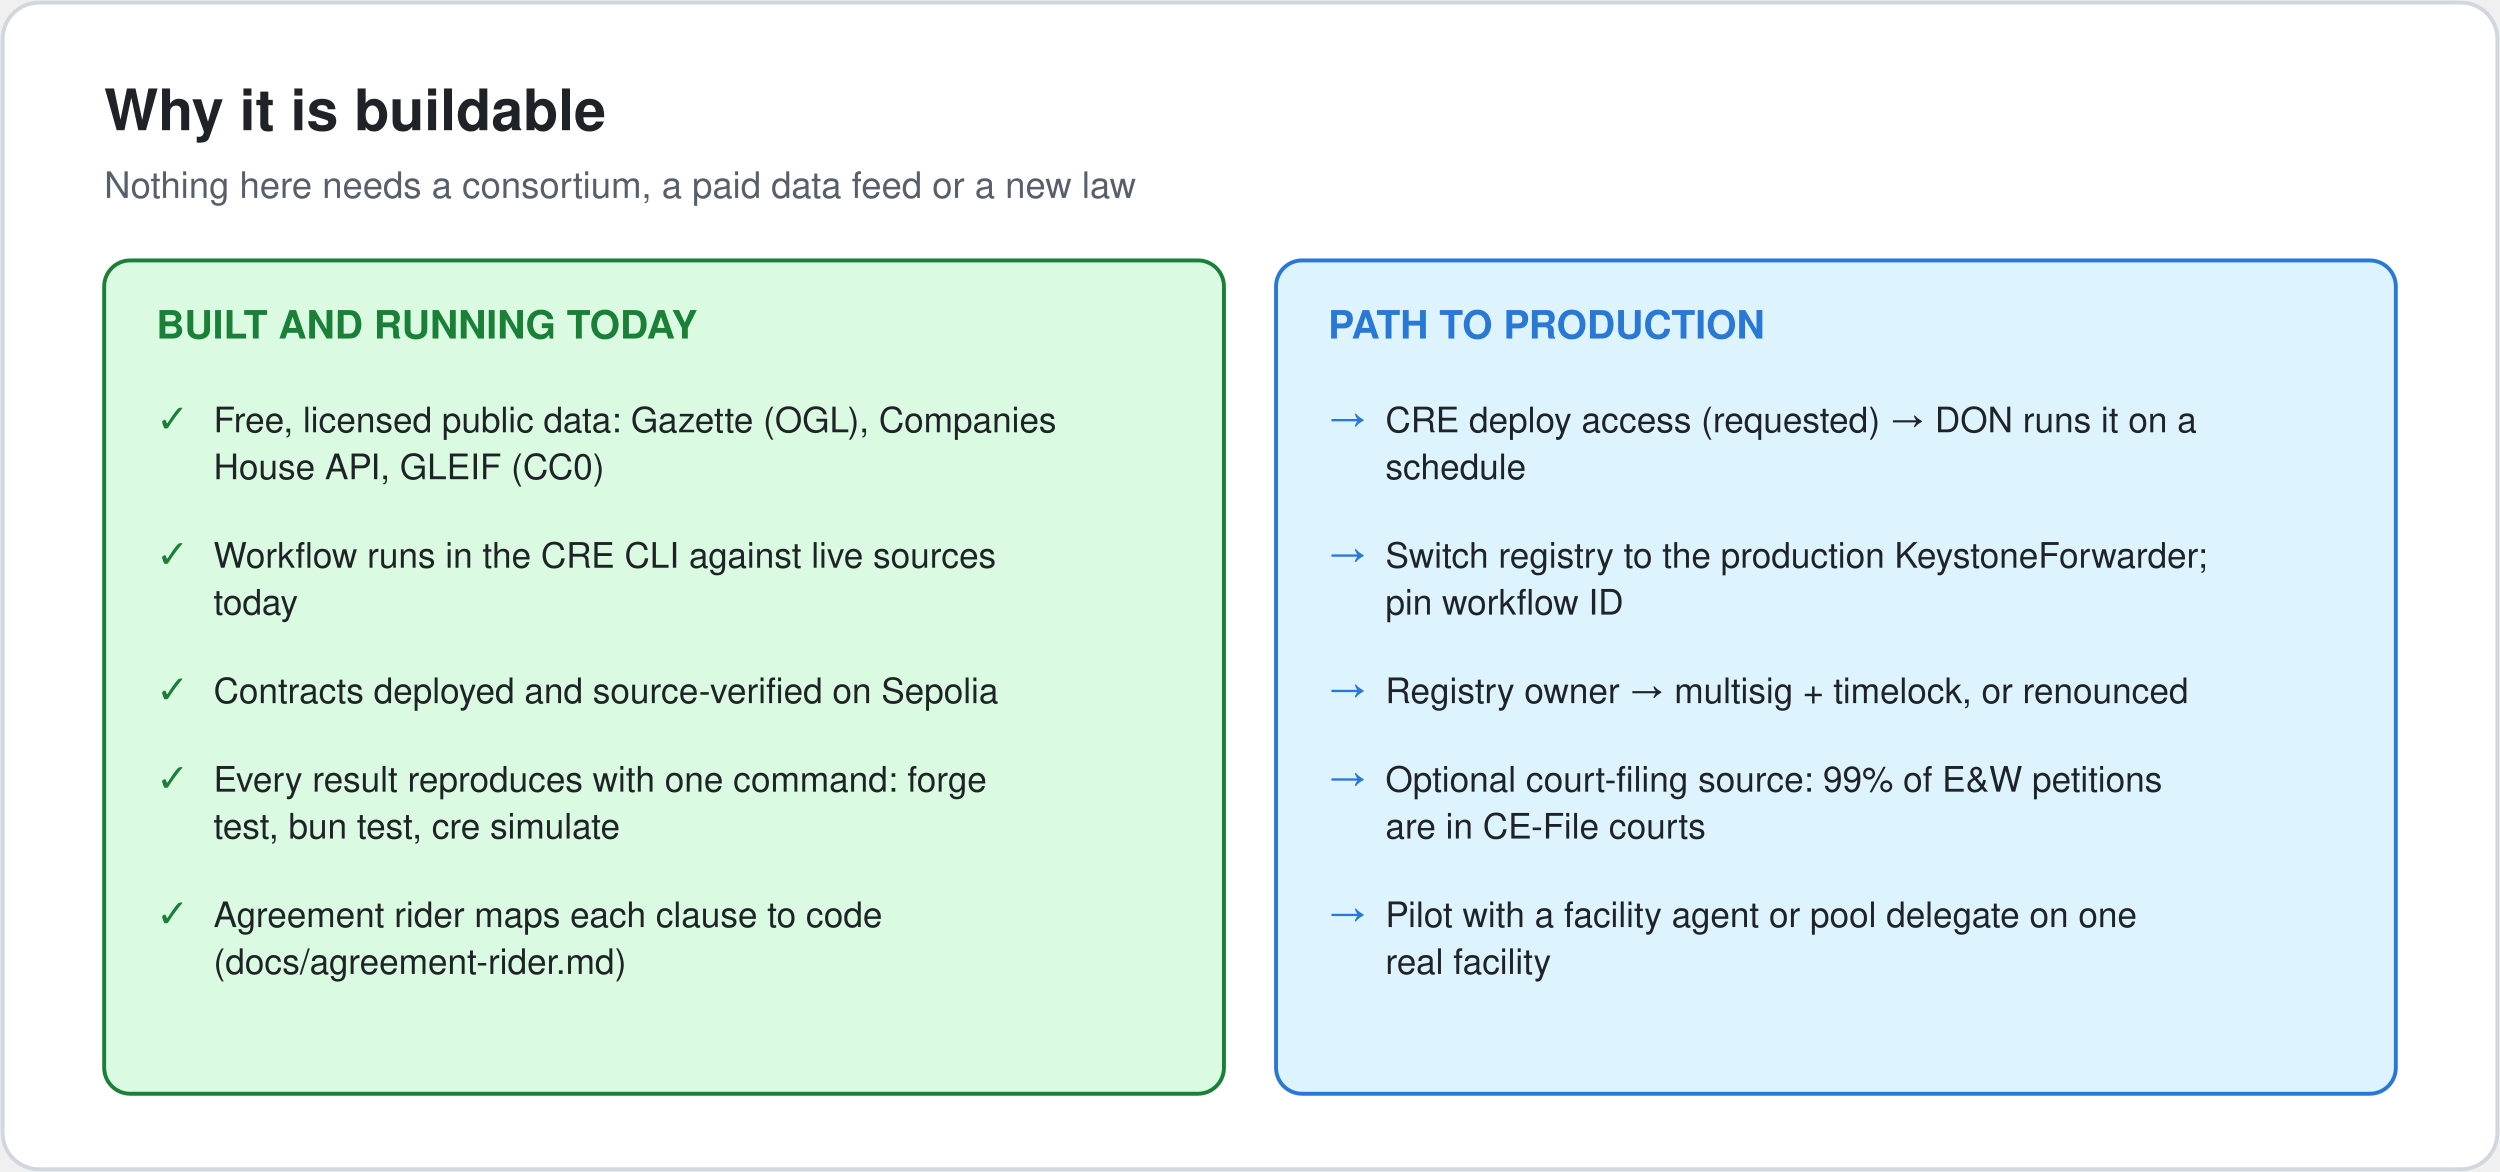
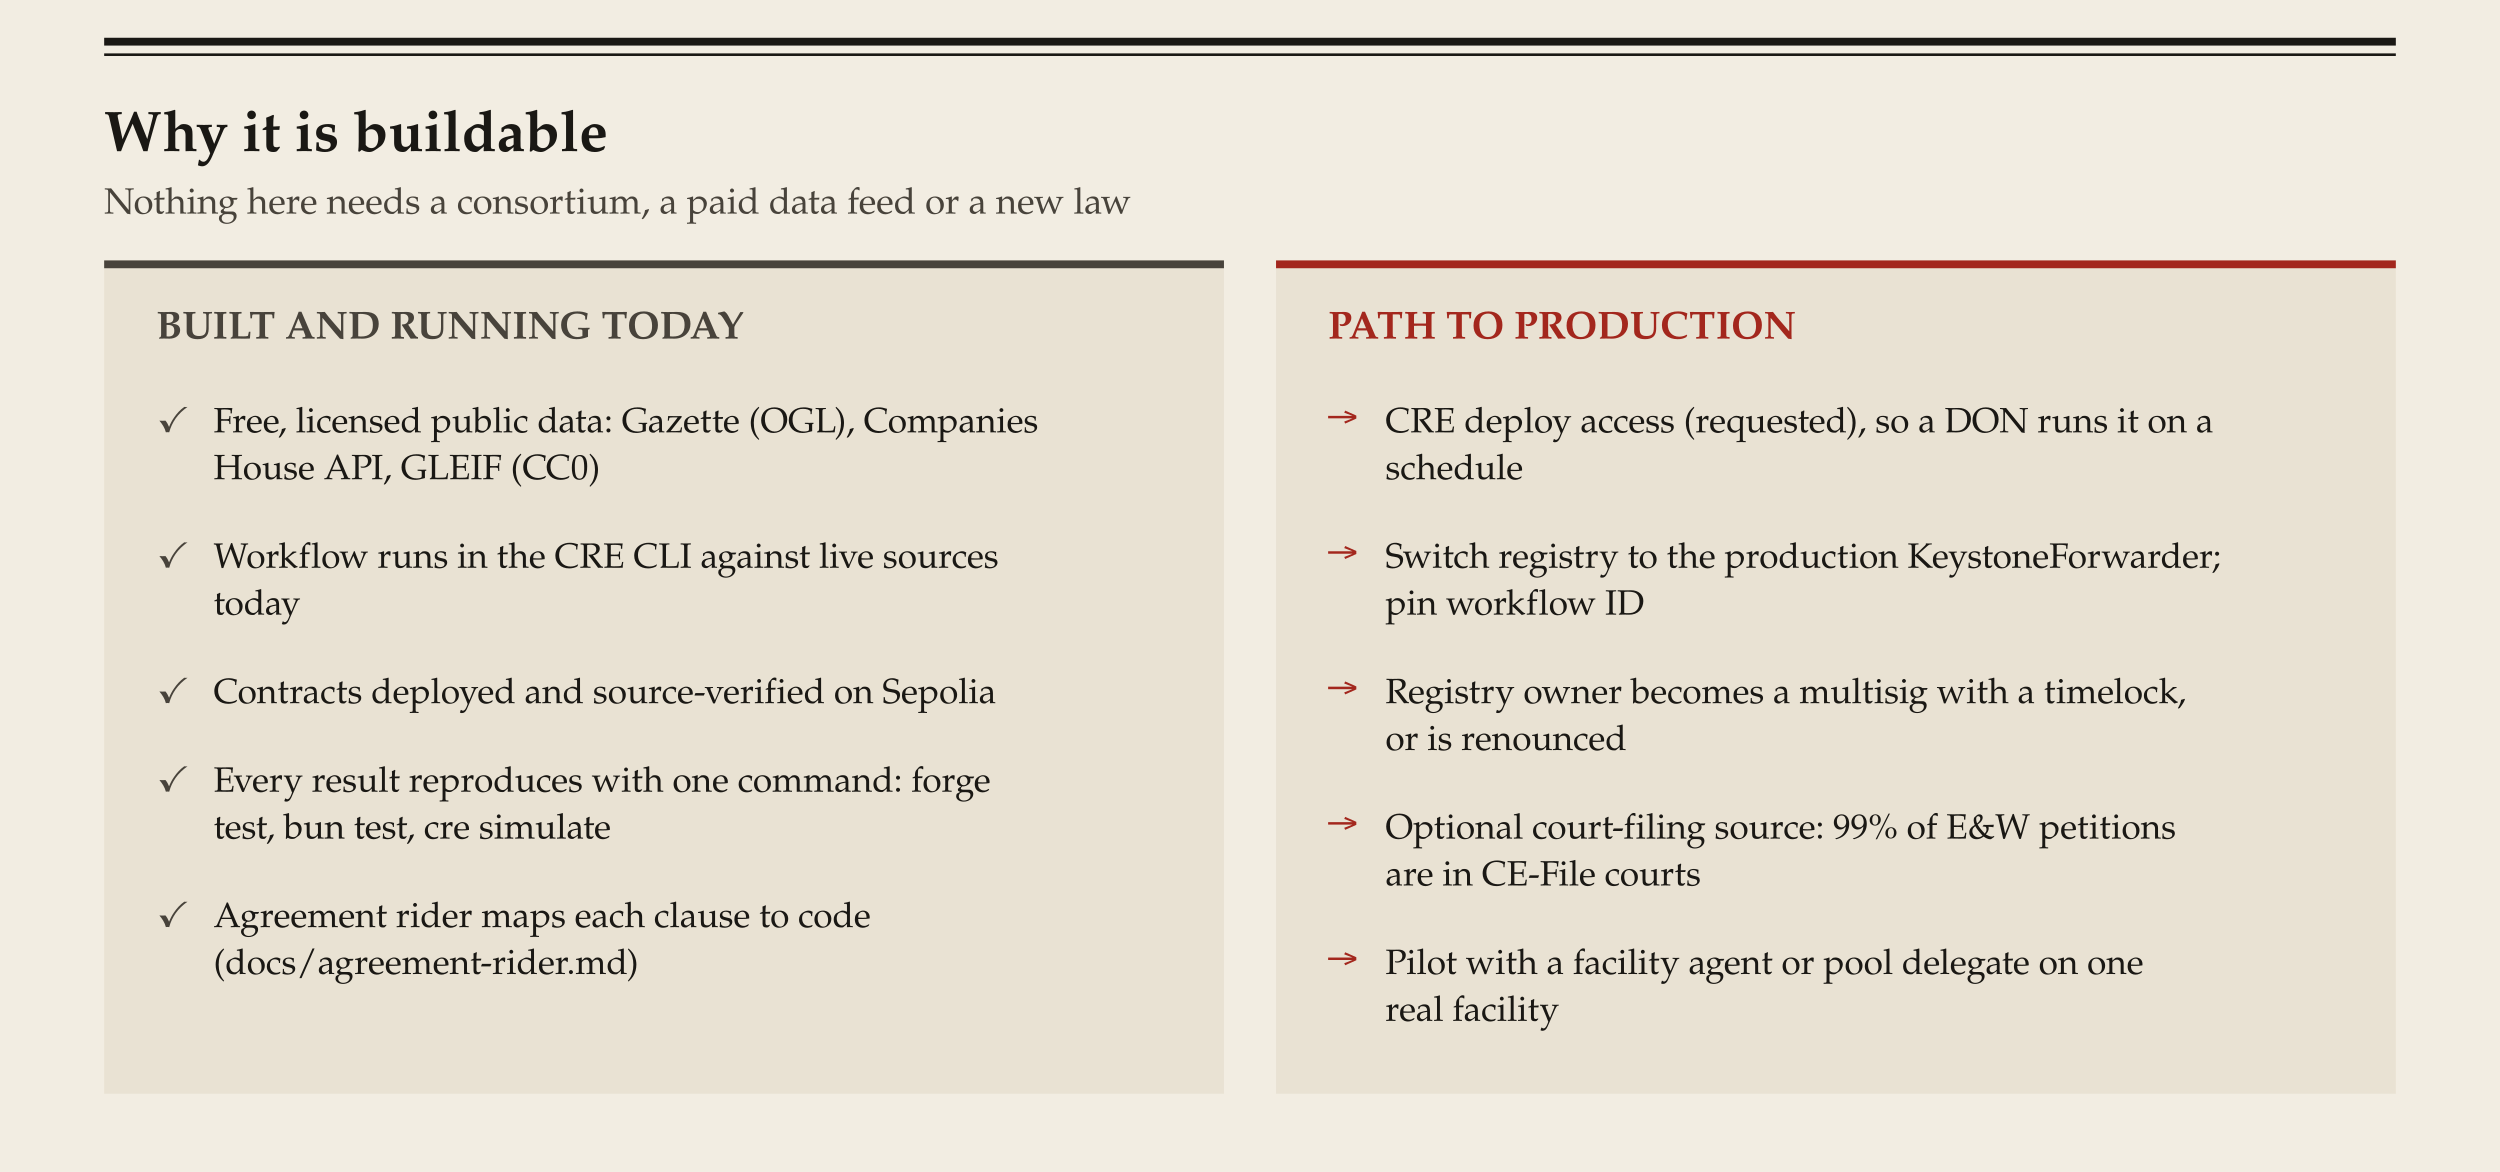
- <svg xmlns="http://www.w3.org/2000/svg" width="960" height="450" viewBox="0 0 960 450" role="img" aria-label="Why it is buildable: built today versus path to production" font-family="Segoe UI, Helvetica, Arial, sans-serif">
-   <rect x="1" y="1" width="958" height="448" rx="14" fill="#ffffff" stroke="#d0d7de" stroke-width="1.5" />
-   <text x="40" y="50" font-size="22" font-weight="600" fill="#1f2328">Why it is buildable</text>
-   <text x="40" y="76" font-size="14" font-weight="400" fill="#57606a">Nothing here needs a consortium, a paid data feed or a new law</text>
-   <rect x="40" y="100" width="430" height="320" rx="10" fill="#dafbe1" stroke="#1a7f37" stroke-width="1.5" />
-   <text x="60" y="130" font-size="15" font-weight="700" fill="#1a7f37">BUILT AND RUNNING TODAY</text>
-   <text x="60" y="166" font-size="15" font-weight="700" fill="#1a7f37">✓</text>
-   <text x="82" y="166" font-size="13.5" font-weight="400" fill="#1f2328">Free, licensed public data: Gazette (OGL), Companies</text>
-   <text x="82" y="184" font-size="13.5" font-weight="400" fill="#1f2328">House API, GLEIF (CC0)</text>
-   <text x="60" y="218" font-size="15" font-weight="700" fill="#1a7f37">✓</text>
-   <text x="82" y="218" font-size="13.5" font-weight="400" fill="#1f2328">Workflow runs in the CRE CLI against live sources</text>
-   <text x="82" y="236" font-size="13.5" font-weight="400" fill="#1f2328">today</text>
-   <text x="60" y="270" font-size="15" font-weight="700" fill="#1a7f37">✓</text>
-   <text x="82" y="270" font-size="13.5" font-weight="400" fill="#1f2328">Contracts deployed and source-verified on Sepolia</text>
-   <text x="60" y="304" font-size="15" font-weight="700" fill="#1a7f37">✓</text>
-   <text x="82" y="304" font-size="13.5" font-weight="400" fill="#1f2328">Every result reproduces with one command: forge</text>
-   <text x="82" y="322" font-size="13.5" font-weight="400" fill="#1f2328">test, bun test, cre simulate</text>
-   <text x="60" y="356" font-size="15" font-weight="700" fill="#1a7f37">✓</text>
-   <text x="82" y="356" font-size="13.5" font-weight="400" fill="#1f2328">Agreement rider maps each clause to code</text>
-   <text x="82" y="374" font-size="13.5" font-weight="400" fill="#1f2328">(docs/agreement-rider.md)</text>
-   <rect x="490" y="100" width="430" height="320" rx="10" fill="#ddf4ff" stroke="#2a78d6" stroke-width="1.5" />
-   <text x="510" y="130" font-size="15" font-weight="700" fill="#2a78d6">PATH TO PRODUCTION</text>
-   <text x="510" y="166" font-size="15" font-weight="700" fill="#2a78d6">→</text>
-   <text x="532" y="166" font-size="13.5" font-weight="400" fill="#1f2328">CRE deploy access (requested) → DON runs it on a</text>
-   <text x="532" y="184" font-size="13.5" font-weight="400" fill="#1f2328">schedule</text>
-   <text x="510" y="218" font-size="15" font-weight="700" fill="#2a78d6">→</text>
-   <text x="532" y="218" font-size="13.5" font-weight="400" fill="#1f2328">Switch registry to the production KeystoneForwarder;</text>
-   <text x="532" y="236" font-size="13.5" font-weight="400" fill="#1f2328">pin workflow ID</text>
-   <text x="510" y="270" font-size="15" font-weight="700" fill="#2a78d6">→</text>
-   <text x="532" y="270" font-size="13.5" font-weight="400" fill="#1f2328">Registry owner → multisig + timelock, or renounced</text>
-   <text x="510" y="304" font-size="15" font-weight="700" fill="#2a78d6">→</text>
-   <text x="532" y="304" font-size="13.5" font-weight="400" fill="#1f2328">Optional court-filing source: 99% of E&amp;W petitions</text>
-   <text x="532" y="322" font-size="13.5" font-weight="400" fill="#1f2328">are in CE-File courts</text>
-   <text x="510" y="356" font-size="15" font-weight="700" fill="#2a78d6">→</text>
-   <text x="532" y="356" font-size="13.5" font-weight="400" fill="#1f2328">Pilot with a facility agent or pool delegate on one</text>
-   <text x="532" y="374" font-size="13.5" font-weight="400" fill="#1f2328">real facility</text>
+ <svg xmlns="http://www.w3.org/2000/svg" width="960" height="450" viewBox="0 0 960 450" role="img" aria-label="Why it is buildable: built today versus path to production" font-family="Newsreader, Palatino Linotype, Book Antiqua, Palatino, Georgia, serif">
+   <rect width="960" height="450" fill="#f2ede2" />
+   <line x1="40" y1="16" x2="920" y2="16" stroke="#1a1814" stroke-width="3" />
+   <line x1="40" y1="21" x2="920" y2="21" stroke="#1a1814" stroke-width="1" />
+   <text x="40" y="58" font-size="22" font-weight="600" fill="#1a1814">Why it is buildable</text>
+   <text x="40" y="82" font-size="14" font-weight="400" fill="#48433b">Nothing here needs a consortium, a paid data feed or a new law</text>
+   <rect x="40" y="100" width="430" height="320" fill="#e9e2d3" />
+   <rect x="40" y="100" width="430" height="3" fill="#48433b" />
+   <text x="60" y="130" font-size="15" font-weight="700" fill="#48433b">BUILT AND RUNNING TODAY</text>
+   <text x="60" y="166" font-size="15" font-weight="700" fill="#48433b">✓</text>
+   <text x="82" y="166" font-size="13.5" font-weight="400" fill="#1a1814">Free, licensed public data: Gazette (OGL), Companies</text>
+   <text x="82" y="184" font-size="13.5" font-weight="400" fill="#1a1814">House API, GLEIF (CC0)</text>
+   <text x="60" y="218" font-size="15" font-weight="700" fill="#48433b">✓</text>
+   <text x="82" y="218" font-size="13.5" font-weight="400" fill="#1a1814">Workflow runs in the CRE CLI against live sources</text>
+   <text x="82" y="236" font-size="13.5" font-weight="400" fill="#1a1814">today</text>
+   <text x="60" y="270" font-size="15" font-weight="700" fill="#48433b">✓</text>
+   <text x="82" y="270" font-size="13.5" font-weight="400" fill="#1a1814">Contracts deployed and source-verified on Sepolia</text>
+   <text x="60" y="304" font-size="15" font-weight="700" fill="#48433b">✓</text>
+   <text x="82" y="304" font-size="13.5" font-weight="400" fill="#1a1814">Every result reproduces with one command: forge</text>
+   <text x="82" y="322" font-size="13.5" font-weight="400" fill="#1a1814">test, bun test, cre simulate</text>
+   <text x="60" y="356" font-size="15" font-weight="700" fill="#48433b">✓</text>
+   <text x="82" y="356" font-size="13.5" font-weight="400" fill="#1a1814">Agreement rider maps each clause to code</text>
+   <text x="82" y="374" font-size="13.5" font-weight="400" fill="#1a1814">(docs/agreement-rider.md)</text>
+   <rect x="490" y="100" width="430" height="320" fill="#e9e2d3" />
+   <rect x="490" y="100" width="430" height="3" fill="#a3271d" />
+   <text x="510" y="130" font-size="15" font-weight="700" fill="#a3271d">PATH TO PRODUCTION</text>
+   <text x="510" y="166" font-size="15" font-weight="700" fill="#a3271d">→</text>
+   <text x="532" y="166" font-size="13.5" font-weight="400" fill="#1a1814">CRE deploy access (requested), so a DON runs it on a</text>
+   <text x="532" y="184" font-size="13.5" font-weight="400" fill="#1a1814">schedule</text>
+   <text x="510" y="218" font-size="15" font-weight="700" fill="#a3271d">→</text>
+   <text x="532" y="218" font-size="13.5" font-weight="400" fill="#1a1814">Switch registry to the production KeystoneForwarder;</text>
+   <text x="532" y="236" font-size="13.5" font-weight="400" fill="#1a1814">pin workflow ID</text>
+   <text x="510" y="270" font-size="15" font-weight="700" fill="#a3271d">→</text>
+   <text x="532" y="270" font-size="13.5" font-weight="400" fill="#1a1814">Registry owner becomes a multisig with a timelock,</text>
+   <text x="532" y="288" font-size="13.5" font-weight="400" fill="#1a1814">or is renounced</text>
+   <text x="510" y="322" font-size="15" font-weight="700" fill="#a3271d">→</text>
+   <text x="532" y="322" font-size="13.5" font-weight="400" fill="#1a1814">Optional court-filing source: 99% of E&amp;W petitions</text>
+   <text x="532" y="340" font-size="13.5" font-weight="400" fill="#1a1814">are in CE-File courts</text>
+   <text x="510" y="374" font-size="15" font-weight="700" fill="#a3271d">→</text>
+   <text x="532" y="374" font-size="13.5" font-weight="400" fill="#1a1814">Pilot with a facility agent or pool delegate on one</text>
+   <text x="532" y="392" font-size="13.5" font-weight="400" fill="#1a1814">real facility</text>
</svg>
